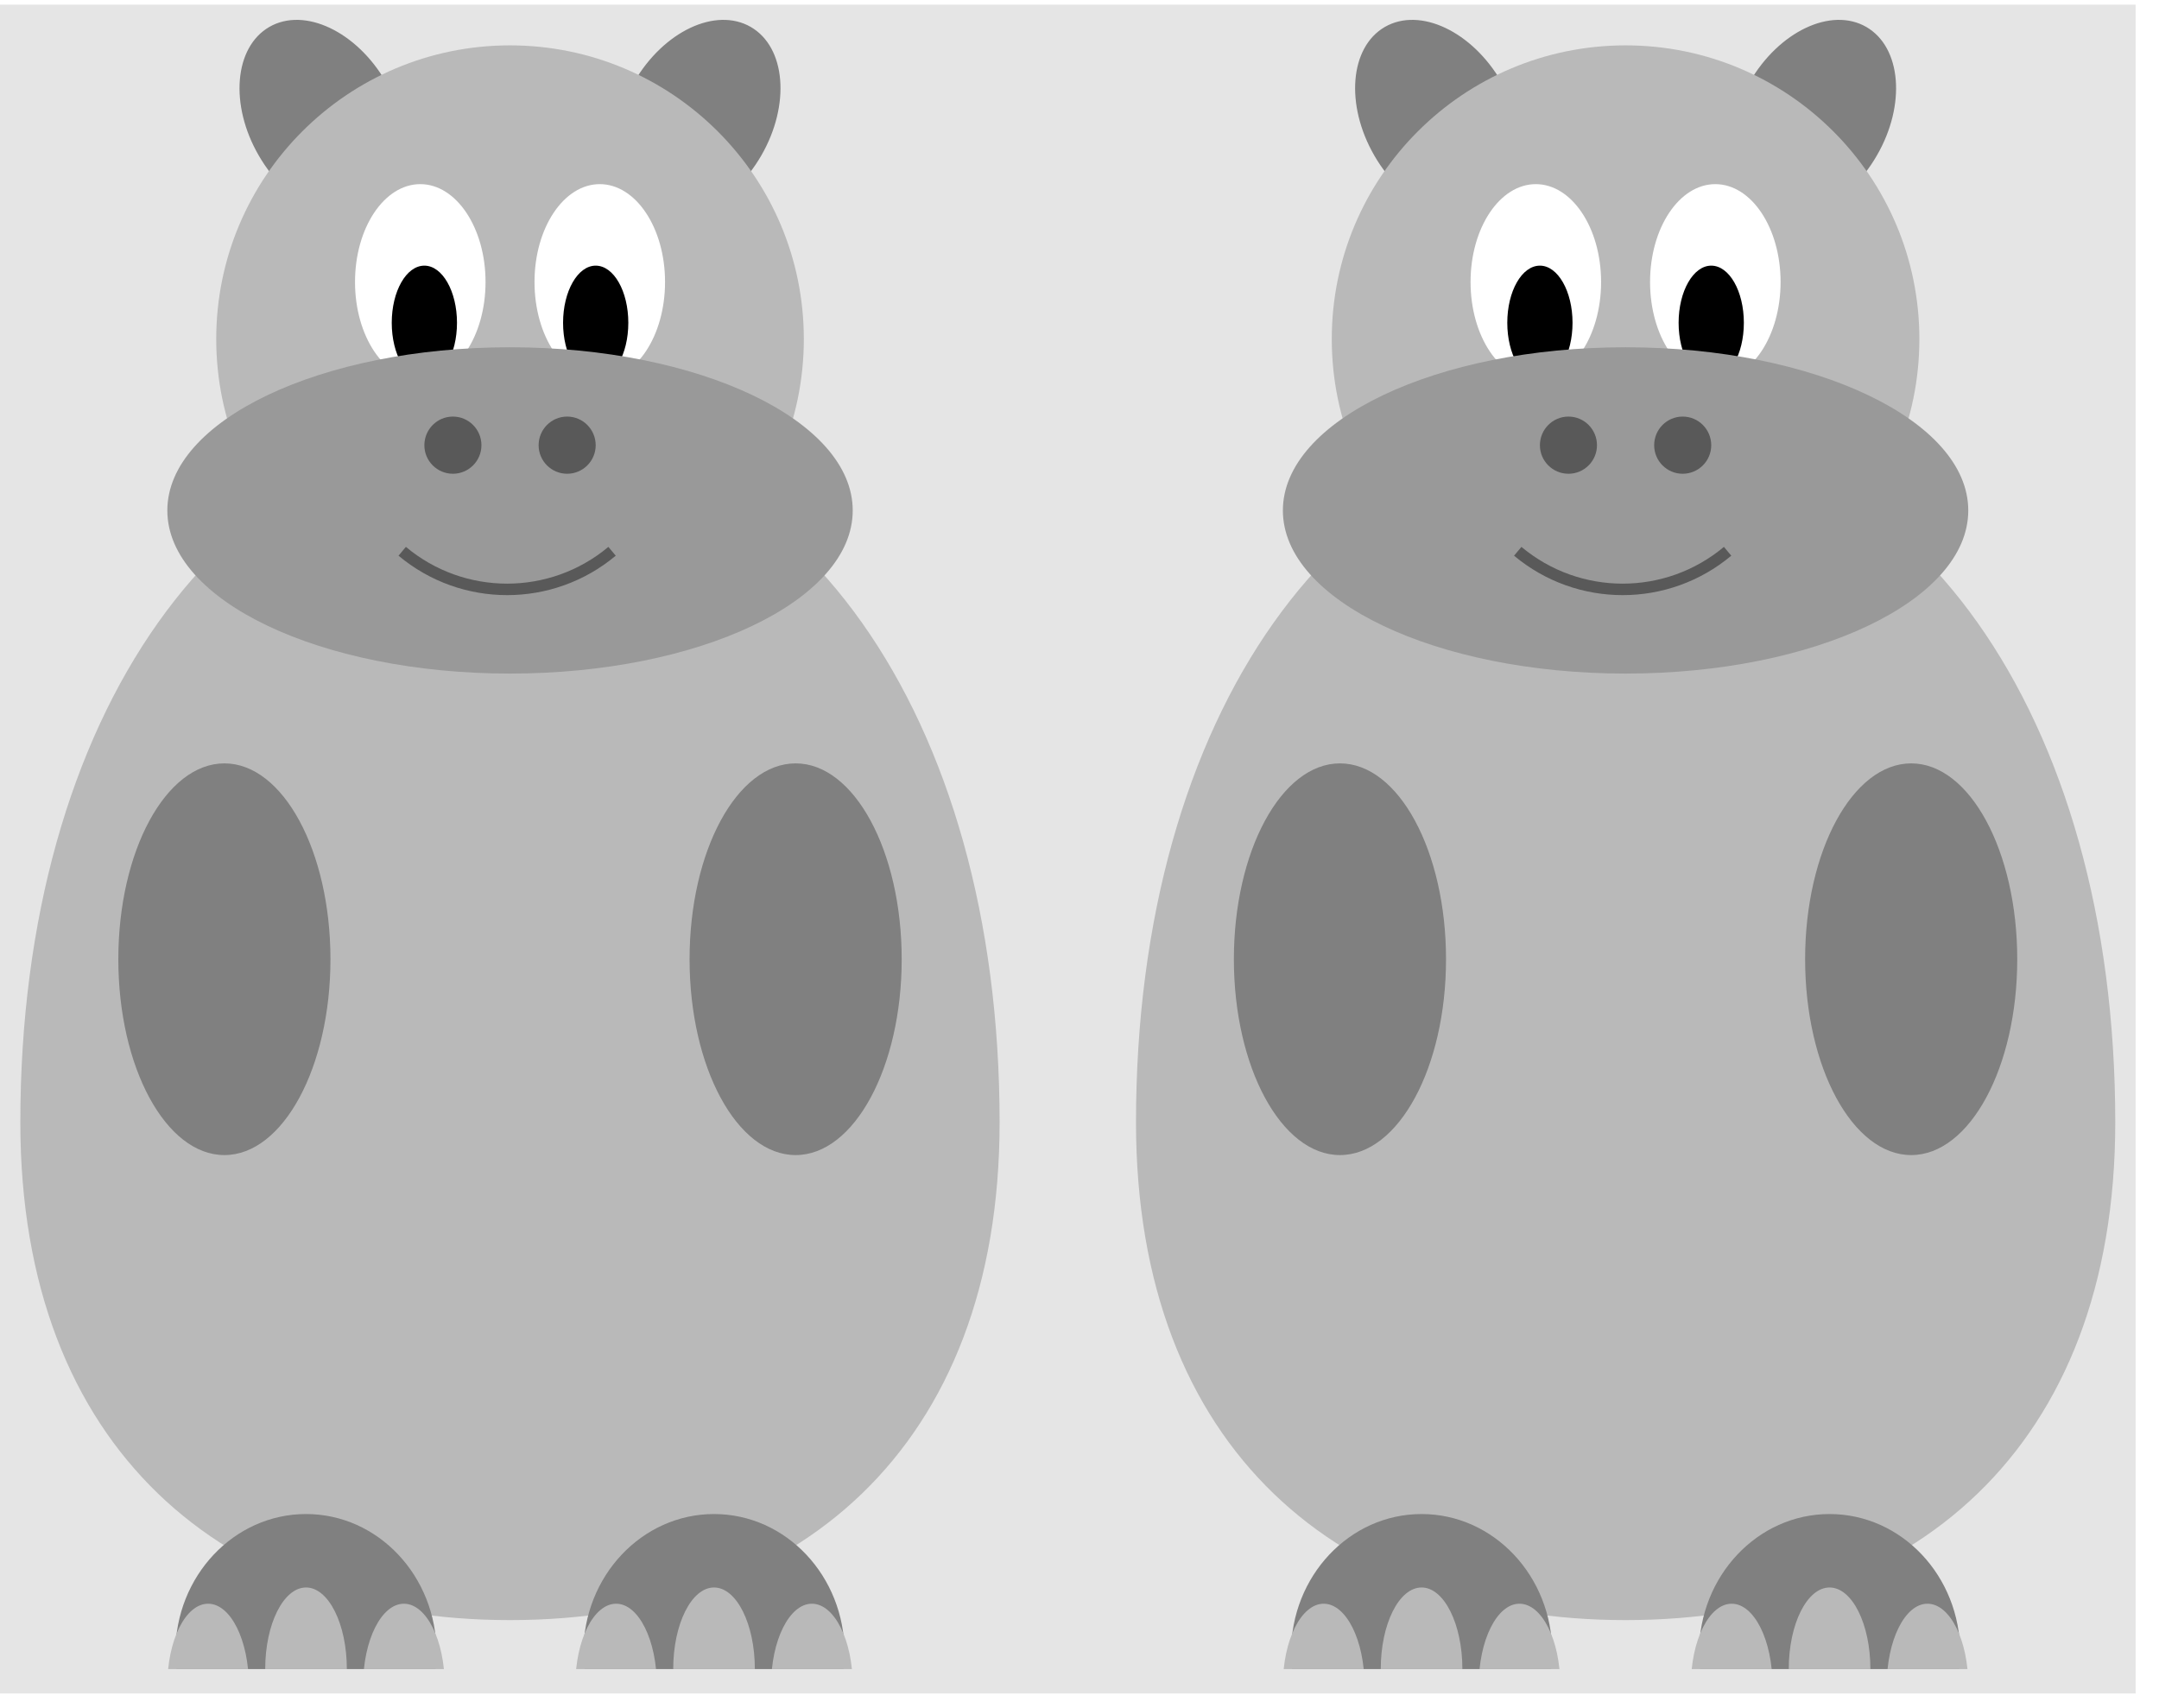
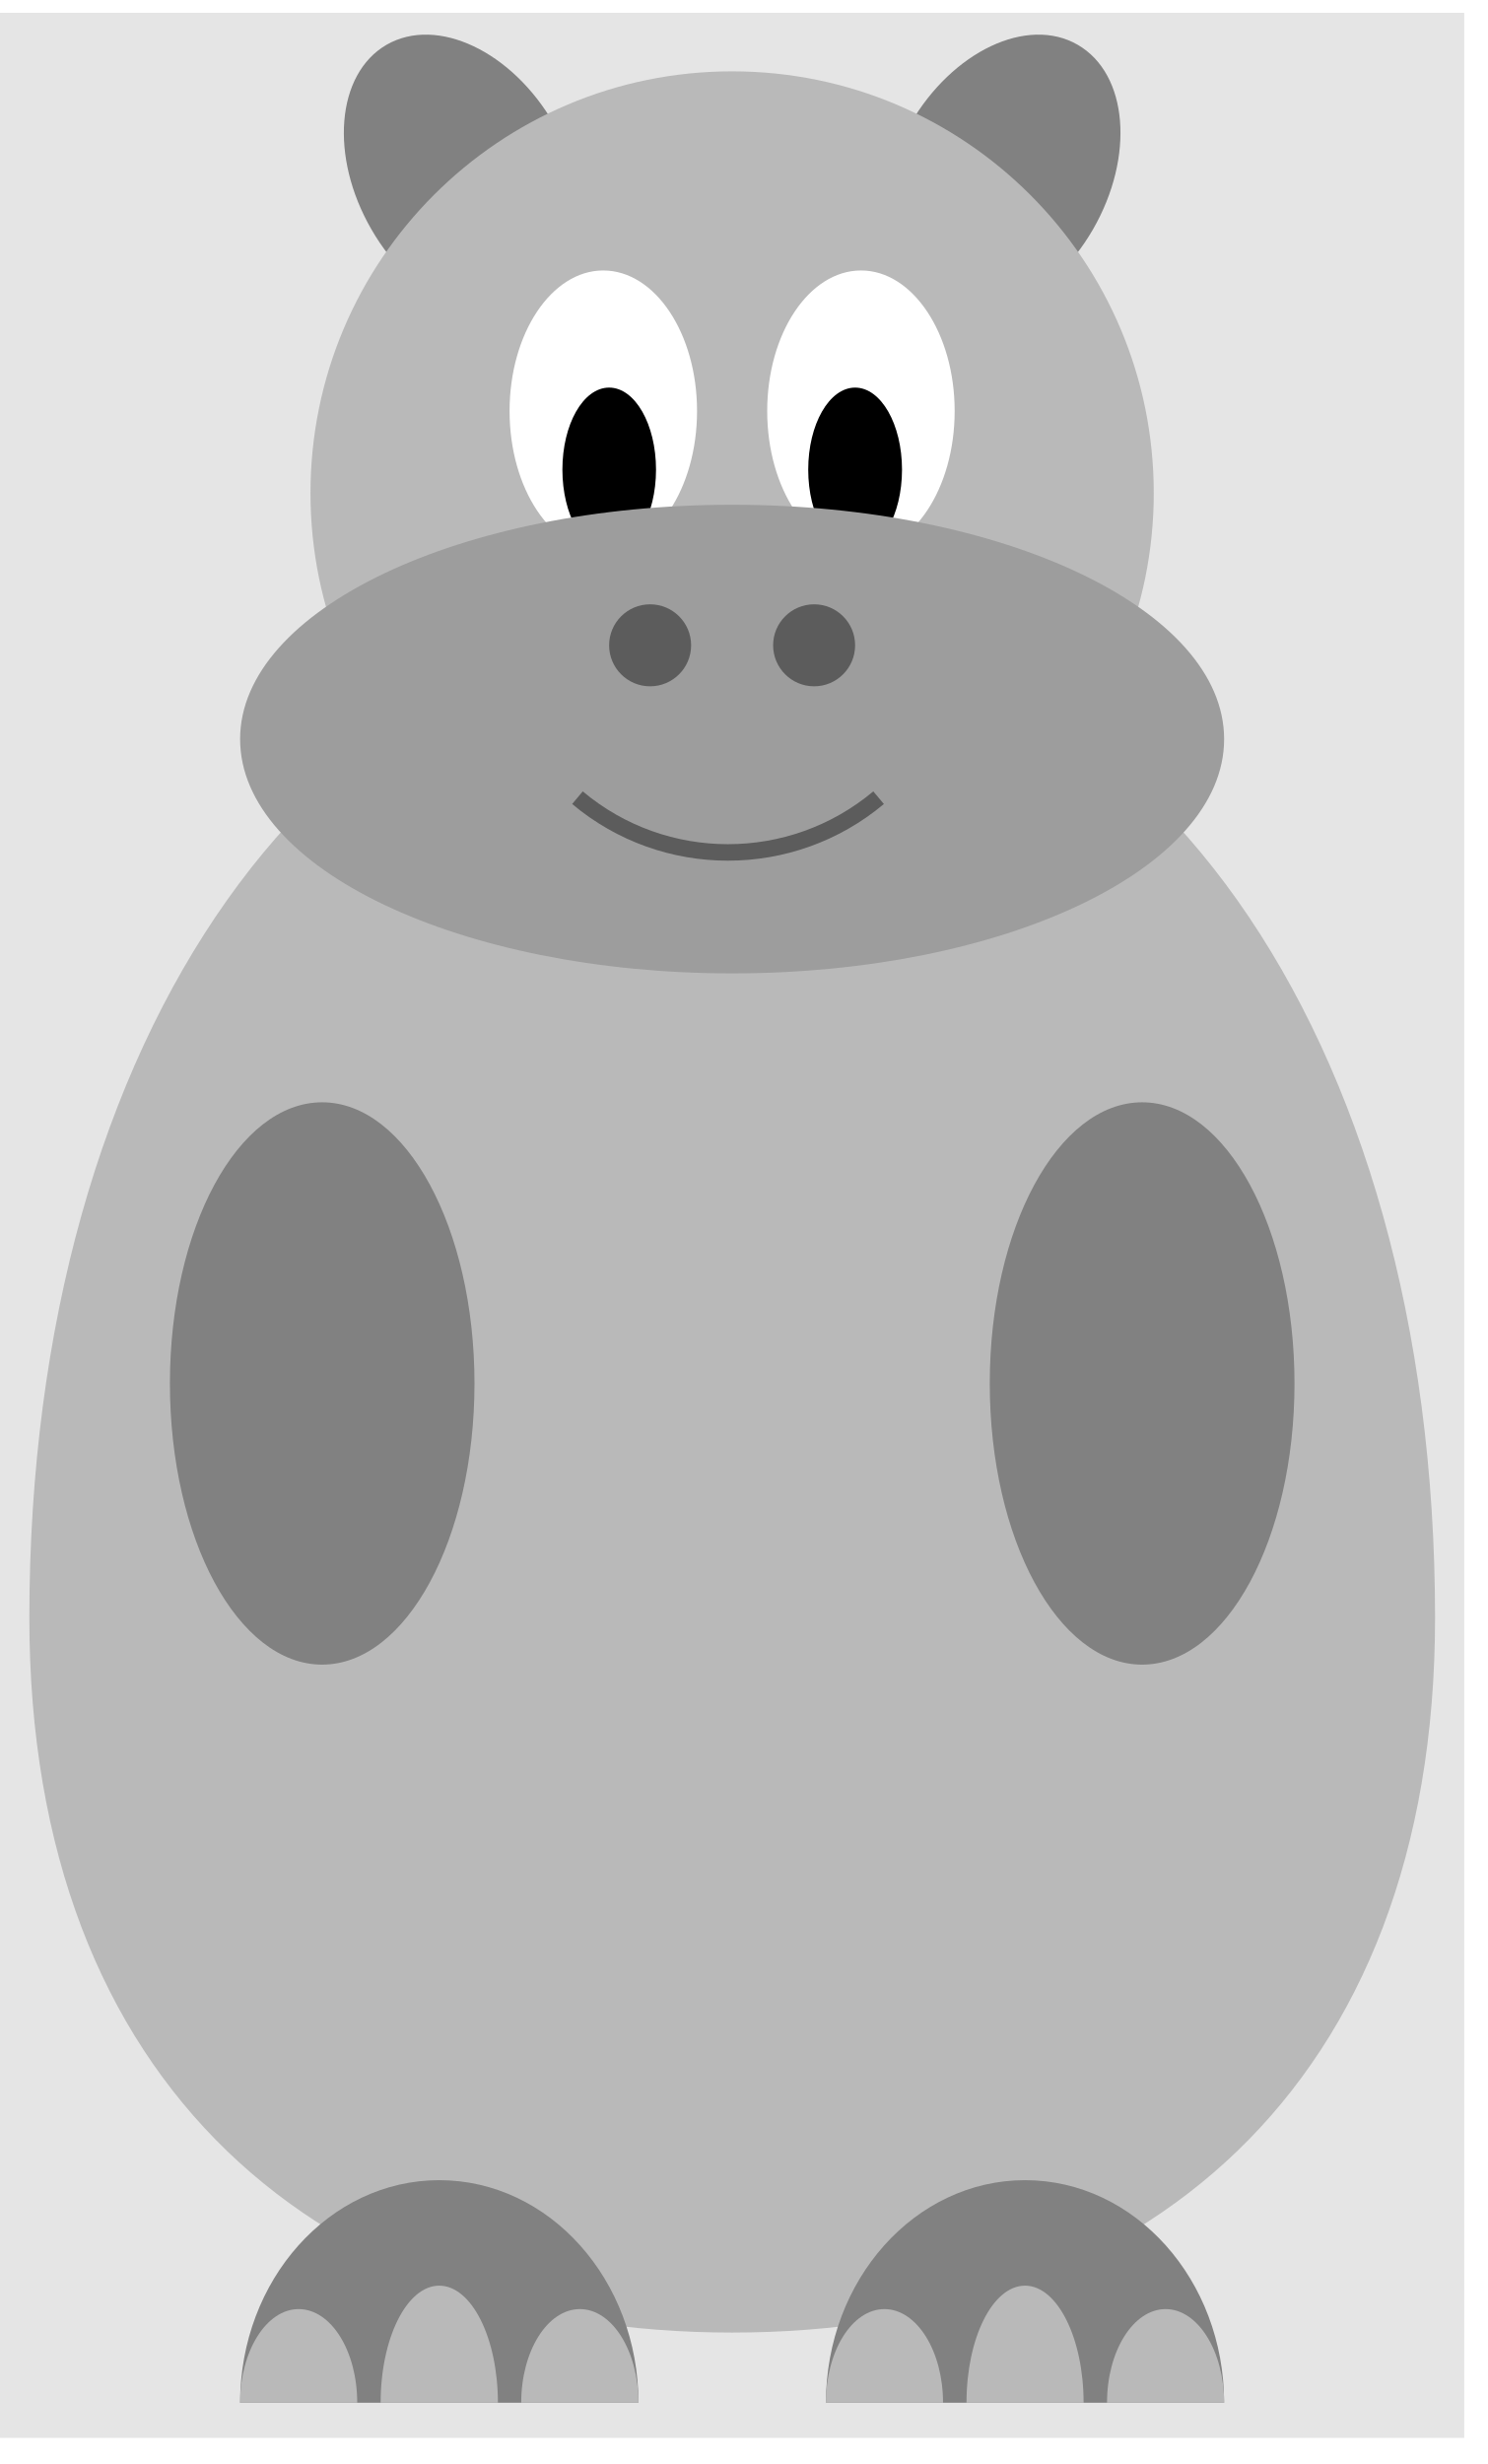
- <svg xmlns="http://www.w3.org/2000/svg" width="74.187" height="58.677" viewBox="0 0 74.187 58.677">
+ <svg xmlns="http://www.w3.org/2000/svg" width="35.433" height="58.677" viewBox="0 0 35.433 58.677">
  <defs>
    <clipPath id="clip-0">
-       <path clip-rule="nonzero" d="M 0 0.16 L 73.383 0.16 L 73.383 58.199 L 0 58.199 Z M 0 0.16 " />
+       <path clip-rule="nonzero" d="M 0 0.305 L 34.875 0.305 L 34.875 58.055 L 0 58.055 Z M 0 0.305 " />
    </clipPath>
    <clipPath id="clip-1">
-       <path clip-rule="nonzero" d="M 21 0.16 L 27 0.16 L 27 8 L 21 8 Z M 21 0.16 " />
+       <path clip-rule="nonzero" d="M 21 0.305 L 27 0.305 L 27 8 L 21 8 Z M 21 0.305 " />
    </clipPath>
    <clipPath id="clip-2">
-       <path clip-rule="nonzero" d="M 8 0.16 L 14 0.16 L 14 8 L 8 8 Z M 8 0.16 " />
+       <path clip-rule="nonzero" d="M 8 0.305 L 14 0.305 L 14 8 L 8 8 Z M 8 0.305 " />
    </clipPath>
    <clipPath id="clip-3">
-       <path clip-rule="nonzero" d="M 6 52 L 15 52 L 15 57.359 L 6 57.359 Z M 6 52 " />
-     </clipPath>
-     <clipPath id="clip-4">
-       <path clip-rule="nonzero" d="M 20 52 L 30 52 L 30 57.359 L 20 57.359 Z M 20 52 " />
-     </clipPath>
-     <clipPath id="clip-5">
-       <path clip-rule="nonzero" d="M 23 54 L 26 54 L 26 57.359 L 23 57.359 Z M 23 54 " />
-     </clipPath>
-     <clipPath id="clip-6">
-       <path clip-rule="nonzero" d="M 19 55 L 23 55 L 23 57.359 L 19 57.359 Z M 19 55 " />
-     </clipPath>
-     <clipPath id="clip-7">
-       <path clip-rule="nonzero" d="M 26 55 L 30 55 L 30 57.359 L 26 57.359 Z M 26 55 " />
-     </clipPath>
-     <clipPath id="clip-8">
-       <path clip-rule="nonzero" d="M 9 54 L 12 54 L 12 57.359 L 9 57.359 Z M 9 54 " />
-     </clipPath>
-     <clipPath id="clip-9">
-       <path clip-rule="nonzero" d="M 12 55 L 16 55 L 16 57.359 L 12 57.359 Z M 12 55 " />
-     </clipPath>
-     <clipPath id="clip-10">
-       <path clip-rule="nonzero" d="M 5 55 L 9 55 L 9 57.359 L 5 57.359 Z M 5 55 " />
-     </clipPath>
-     <clipPath id="clip-11">
-       <path clip-rule="nonzero" d="M 59 0.16 L 66 0.16 L 66 8 L 59 8 Z M 59 0.16 " />
-     </clipPath>
-     <clipPath id="clip-12">
-       <path clip-rule="nonzero" d="M 46 0.16 L 53 0.16 L 53 8 L 46 8 Z M 46 0.16 " />
-     </clipPath>
-     <clipPath id="clip-13">
-       <path clip-rule="nonzero" d="M 44 52 L 54 52 L 54 57.359 L 44 57.359 Z M 44 52 " />
-     </clipPath>
-     <clipPath id="clip-14">
-       <path clip-rule="nonzero" d="M 58 52 L 68 52 L 68 57.359 L 58 57.359 Z M 58 52 " />
-     </clipPath>
-     <clipPath id="clip-15">
-       <path clip-rule="nonzero" d="M 61 54 L 65 54 L 65 57.359 L 61 57.359 Z M 61 54 " />
-     </clipPath>
-     <clipPath id="clip-16">
-       <path clip-rule="nonzero" d="M 58 55 L 61 55 L 61 57.359 L 58 57.359 Z M 58 55 " />
-     </clipPath>
-     <clipPath id="clip-17">
-       <path clip-rule="nonzero" d="M 64 55 L 68 55 L 68 57.359 L 64 57.359 Z M 64 55 " />
-     </clipPath>
-     <clipPath id="clip-18">
-       <path clip-rule="nonzero" d="M 47 54 L 51 54 L 51 57.359 L 47 57.359 Z M 47 54 " />
-     </clipPath>
-     <clipPath id="clip-19">
-       <path clip-rule="nonzero" d="M 50 55 L 54 55 L 54 57.359 L 50 57.359 Z M 50 55 " />
-     </clipPath>
-     <clipPath id="clip-20">
-       <path clip-rule="nonzero" d="M 44 55 L 47 55 L 47 57.359 L 44 57.359 Z M 44 55 " />
+       <path clip-rule="nonzero" d="M 0 14 L 34.875 14 L 34.875 56 L 0 56 Z M 0 14 " />
    </clipPath>
  </defs>
  <g clip-path="url(#clip-0)">
-     <path fill-rule="nonzero" fill="rgb(89.999%, 89.999%, 89.999%)" fill-opacity="1" d="M 0 58.199 L 73.383 58.199 L 73.383 0.16 L 0 0.16 Z M 0 58.199 " />
+     <path fill-rule="nonzero" fill="rgb(89.999%, 89.999%, 89.999%)" fill-opacity="1" d="M 0 58.055 L 34.875 58.055 L 34.875 0.305 L 0 0.305 Z M 0 58.055 " />
  </g>
  <g clip-path="url(#clip-1)">
-     <path fill-rule="nonzero" fill="rgb(50%, 50%, 50%)" fill-opacity="1" d="M 26.16 5.344 C 27.164 3.602 27.004 1.625 25.797 0.926 C 24.59 0.23 22.797 1.078 21.789 2.82 C 20.781 4.566 20.945 6.543 22.152 7.238 C 23.359 7.938 25.152 7.09 26.16 5.344 Z M 26.16 5.344 " />
+     <path fill-rule="nonzero" fill="rgb(50.749%, 50.749%, 50.749%)" fill-opacity="1" d="M 26.031 5.465 C 27.031 3.73 26.871 1.762 25.668 1.066 C 24.469 0.375 22.684 1.219 21.68 2.953 C 20.68 4.688 20.84 6.656 22.043 7.352 C 23.242 8.043 25.027 7.199 26.031 5.465 Z M 26.031 5.465 " />
  </g>
  <g clip-path="url(#clip-2)">
-     <path fill-rule="nonzero" fill="rgb(50%, 50%, 50%)" fill-opacity="1" d="M 13.262 2.82 C 12.254 1.078 10.461 0.23 9.254 0.926 C 8.047 1.625 7.883 3.602 8.891 5.344 C 9.898 7.09 11.691 7.938 12.898 7.238 C 14.105 6.543 14.27 4.566 13.262 2.82 Z M 13.262 2.82 " />
+     <path fill-rule="nonzero" fill="rgb(50.749%, 50.749%, 50.749%)" fill-opacity="1" d="M 13.195 2.953 C 12.195 1.219 10.41 0.375 9.207 1.066 C 8.008 1.762 7.844 3.73 8.848 5.465 C 9.848 7.199 11.633 8.043 12.836 7.352 C 14.035 6.656 14.195 4.688 13.195 2.953 Z M 13.195 2.953 " />
  </g>
-   <path fill-rule="nonzero" fill="rgb(72.499%, 72.499%, 72.499%)" fill-opacity="1" d="M 34.348 38.57 C 34.348 49.789 27.34 55.676 17.523 55.676 C 7.711 55.676 0.699 49.789 0.699 38.57 C 0.699 24.551 7.711 14.738 17.523 14.738 C 27.34 14.738 34.348 24.551 34.348 38.57 Z M 34.348 38.57 " />
-   <path fill-rule="nonzero" fill="rgb(50%, 50%, 50%)" fill-opacity="1" d="M 27.34 26.234 C 25.324 26.234 23.695 29.246 23.695 32.965 C 23.695 36.68 25.324 39.695 27.34 39.695 C 29.352 39.695 30.984 36.68 30.984 32.965 C 30.984 29.246 29.352 26.234 27.34 26.234 Z M 27.34 26.234 " />
-   <path fill-rule="nonzero" fill="rgb(50%, 50%, 50%)" fill-opacity="1" d="M 7.711 39.695 C 9.723 39.695 11.355 36.68 11.355 32.965 C 11.355 29.246 9.723 26.234 7.711 26.234 C 5.699 26.234 4.066 29.246 4.066 32.965 C 4.066 36.68 5.699 39.695 7.711 39.695 Z M 7.711 39.695 " />
-   <path fill-rule="nonzero" fill="rgb(72.499%, 72.499%, 72.499%)" fill-opacity="1" d="M 27.621 11.652 C 27.621 6.078 23.102 1.559 17.523 1.559 C 11.949 1.559 7.43 6.078 7.43 11.652 C 7.43 17.23 11.949 21.75 17.523 21.75 C 23.102 21.75 27.621 17.23 27.621 11.652 Z M 27.621 11.652 " />
-   <path fill-rule="nonzero" fill="rgb(100%, 100%, 100%)" fill-opacity="1" d="M 16.684 9.691 C 16.684 7.832 15.68 6.328 14.441 6.328 C 13.203 6.328 12.199 7.832 12.199 9.691 C 12.199 11.551 13.203 13.055 14.441 13.055 C 15.68 13.055 16.684 11.551 16.684 9.691 Z M 16.684 9.691 " />
-   <path fill-rule="nonzero" fill="rgb(100%, 100%, 100%)" fill-opacity="1" d="M 22.852 9.691 C 22.852 7.832 21.848 6.328 20.609 6.328 C 19.371 6.328 18.367 7.832 18.367 9.691 C 18.367 11.551 19.371 13.055 20.609 13.055 C 21.848 13.055 22.852 11.551 22.852 9.691 Z M 22.852 9.691 " />
-   <path fill-rule="nonzero" fill="rgb(0%, 0%, 0%)" fill-opacity="1" d="M 15.703 11.094 C 15.703 10.008 15.199 9.129 14.582 9.129 C 13.961 9.129 13.461 10.008 13.461 11.094 C 13.461 12.176 13.961 13.055 14.582 13.055 C 15.199 13.055 15.703 12.176 15.703 11.094 Z M 15.703 11.094 " />
-   <path fill-rule="nonzero" fill="rgb(0%, 0%, 0%)" fill-opacity="1" d="M 21.59 11.094 C 21.59 10.008 21.09 9.129 20.469 9.129 C 19.852 9.129 19.348 10.008 19.348 11.094 C 19.348 12.176 19.852 13.055 20.469 13.055 C 21.09 13.055 21.59 12.176 21.59 11.094 Z M 21.59 11.094 " />
-   <path fill-rule="nonzero" fill="rgb(59.999%, 59.999%, 59.999%)" fill-opacity="1" d="M 29.301 17.543 C 29.301 14.445 24.027 11.934 17.523 11.934 C 11.02 11.934 5.75 14.445 5.75 17.543 C 5.75 20.641 11.02 23.148 17.523 23.148 C 24.027 23.148 29.301 20.641 29.301 17.543 Z M 29.301 17.543 " />
-   <path fill-rule="nonzero" fill="rgb(34.999%, 34.999%, 34.999%)" fill-opacity="1" d="M 16.543 15.301 C 16.543 14.758 16.105 14.316 15.562 14.316 C 15.02 14.316 14.582 14.758 14.582 15.301 C 14.582 15.84 15.02 16.281 15.562 16.281 C 16.105 16.281 16.543 15.84 16.543 15.301 Z M 16.543 15.301 " />
-   <path fill-rule="nonzero" fill="rgb(34.999%, 34.999%, 34.999%)" fill-opacity="1" d="M 20.469 15.301 C 20.469 14.758 20.031 14.316 19.488 14.316 C 18.945 14.316 18.508 14.758 18.508 15.301 C 18.508 15.84 18.945 16.281 19.488 16.281 C 20.031 16.281 20.469 15.84 20.469 15.301 Z M 20.469 15.301 " />
-   <path fill="none" stroke-width="0.399" stroke-linecap="butt" stroke-linejoin="miter" stroke="rgb(34.999%, 34.999%, 34.999%)" stroke-opacity="1" stroke-miterlimit="10" d="M 3.545 42.519 C 1.436 40.754 -1.636 40.754 -3.745 42.519 " transform="matrix(0.98916, 0, 0, -0.98916, 17.52495, 61.00349)" />
  <g clip-path="url(#clip-3)">
-     <path fill-rule="nonzero" fill="rgb(50%, 50%, 50%)" fill-opacity="1" d="M 15 56.797 C 15 54.164 12.992 52.031 10.516 52.031 C 8.039 52.031 6.027 54.164 6.027 56.797 C 6.027 59.43 8.039 61.562 10.516 61.562 C 12.992 61.562 15 59.43 15 56.797 Z M 15 56.797 " />
+     <path fill-rule="nonzero" fill="rgb(72.499%, 72.499%, 72.499%)" fill-opacity="1" d="M 34.18 38.527 C 34.18 49.688 27.203 55.547 17.438 55.547 C 7.672 55.547 0.699 49.688 0.699 38.527 C 0.699 24.574 7.672 14.812 17.438 14.812 C 27.203 14.812 34.18 24.574 34.18 38.527 Z M 34.18 38.527 " />
  </g>
-   <g clip-path="url(#clip-4)">
-     <path fill-rule="nonzero" fill="rgb(50%, 50%, 50%)" fill-opacity="1" d="M 29.02 56.797 C 29.02 54.164 27.012 52.031 24.535 52.031 C 22.059 52.031 20.047 54.164 20.047 56.797 C 20.047 59.43 22.059 61.562 24.535 61.562 C 27.012 61.562 29.02 59.43 29.02 56.797 Z M 29.02 56.797 " />
-   </g>
-   <g clip-path="url(#clip-5)">
-     <path fill-rule="nonzero" fill="rgb(72.499%, 72.499%, 72.499%)" fill-opacity="1" d="M 25.938 57.359 C 25.938 55.809 25.309 54.555 24.535 54.555 C 23.762 54.555 23.133 55.809 23.133 57.359 C 23.133 58.906 23.762 60.164 24.535 60.164 C 25.309 60.164 25.938 58.906 25.938 57.359 Z M 25.938 57.359 " />
-   </g>
-   <g clip-path="url(#clip-6)">
-     <path fill-rule="nonzero" fill="rgb(72.499%, 72.499%, 72.499%)" fill-opacity="1" d="M 22.57 57.918 C 22.57 56.371 21.945 55.113 21.172 55.113 C 20.395 55.113 19.77 56.371 19.77 57.918 C 19.77 59.469 20.395 60.723 21.172 60.723 C 21.945 60.723 22.57 59.469 22.57 57.918 Z M 22.57 57.918 " />
-   </g>
-   <g clip-path="url(#clip-7)">
-     <path fill-rule="nonzero" fill="rgb(72.499%, 72.499%, 72.499%)" fill-opacity="1" d="M 29.301 57.918 C 29.301 56.371 28.672 55.113 27.898 55.113 C 27.125 55.113 26.496 56.371 26.496 57.918 C 26.496 59.469 27.125 60.723 27.898 60.723 C 28.672 60.723 29.301 59.469 29.301 57.918 Z M 29.301 57.918 " />
-   </g>
-   <g clip-path="url(#clip-8)">
-     <path fill-rule="nonzero" fill="rgb(72.499%, 72.499%, 72.499%)" fill-opacity="1" d="M 11.918 57.359 C 11.918 55.809 11.289 54.555 10.516 54.555 C 9.742 54.555 9.113 55.809 9.113 57.359 C 9.113 58.906 9.742 60.164 10.516 60.164 C 11.289 60.164 11.918 58.906 11.918 57.359 Z M 11.918 57.359 " />
-   </g>
-   <g clip-path="url(#clip-9)">
-     <path fill-rule="nonzero" fill="rgb(72.499%, 72.499%, 72.499%)" fill-opacity="1" d="M 15.281 57.918 C 15.281 56.371 14.652 55.113 13.879 55.113 C 13.105 55.113 12.477 56.371 12.477 57.918 C 12.477 59.469 13.105 60.723 13.879 60.723 C 14.652 60.723 15.281 59.469 15.281 57.918 Z M 15.281 57.918 " />
-   </g>
-   <g clip-path="url(#clip-10)">
-     <path fill-rule="nonzero" fill="rgb(72.499%, 72.499%, 72.499%)" fill-opacity="1" d="M 8.551 57.918 C 8.551 56.371 7.926 55.113 7.152 55.113 C 6.375 55.113 5.75 56.371 5.75 57.918 C 5.75 59.469 6.375 60.723 7.152 60.723 C 7.926 60.723 8.551 59.469 8.551 57.918 Z M 8.551 57.918 " />
-   </g>
-   <g clip-path="url(#clip-11)">
-     <path fill-rule="nonzero" fill="rgb(50%, 50%, 50%)" fill-opacity="1" d="M 64.492 5.344 C 65.5 3.602 65.336 1.625 64.129 0.926 C 62.922 0.23 61.129 1.078 60.121 2.82 C 59.113 4.566 59.277 6.543 60.484 7.238 C 61.691 7.938 63.484 7.09 64.492 5.344 Z M 64.492 5.344 " />
-   </g>
-   <g clip-path="url(#clip-12)">
-     <path fill-rule="nonzero" fill="rgb(50%, 50%, 50%)" fill-opacity="1" d="M 51.594 2.82 C 50.586 1.078 48.793 0.23 47.586 0.926 C 46.379 1.625 46.219 3.602 47.223 5.344 C 48.23 7.09 50.023 7.938 51.23 7.238 C 52.438 6.543 52.602 4.566 51.594 2.82 Z M 51.594 2.82 " />
-   </g>
-   <path fill-rule="nonzero" fill="rgb(72.499%, 72.499%, 72.499%)" fill-opacity="1" d="M 72.684 38.57 C 72.684 49.789 65.672 55.676 55.859 55.676 C 46.043 55.676 39.035 49.789 39.035 38.57 C 39.035 24.551 46.043 14.738 55.859 14.738 C 65.672 14.738 72.684 24.551 72.684 38.57 Z M 72.684 38.57 " />
-   <path fill-rule="nonzero" fill="rgb(50%, 50%, 50%)" fill-opacity="1" d="M 65.672 26.234 C 63.66 26.234 62.027 29.246 62.027 32.965 C 62.027 36.68 63.66 39.695 65.672 39.695 C 67.684 39.695 69.316 36.68 69.316 32.965 C 69.316 29.246 67.684 26.234 65.672 26.234 Z M 65.672 26.234 " />
-   <path fill-rule="nonzero" fill="rgb(50%, 50%, 50%)" fill-opacity="1" d="M 46.043 39.695 C 48.059 39.695 49.688 36.68 49.688 32.965 C 49.688 29.246 48.059 26.234 46.043 26.234 C 44.031 26.234 42.398 29.246 42.398 32.965 C 42.398 36.68 44.031 39.695 46.043 39.695 Z M 46.043 39.695 " />
-   <path fill-rule="nonzero" fill="rgb(72.499%, 72.499%, 72.499%)" fill-opacity="1" d="M 65.953 11.652 C 65.953 6.078 61.434 1.559 55.859 1.559 C 50.281 1.559 45.762 6.078 45.762 11.652 C 45.762 17.23 50.281 21.75 55.859 21.75 C 61.434 21.75 65.953 17.23 65.953 11.652 Z M 65.953 11.652 " />
-   <path fill-rule="nonzero" fill="rgb(100%, 100%, 100%)" fill-opacity="1" d="M 55.016 9.691 C 55.016 7.832 54.012 6.328 52.773 6.328 C 51.535 6.328 50.531 7.832 50.531 9.691 C 50.531 11.551 51.535 13.055 52.773 13.055 C 54.012 13.055 55.016 11.551 55.016 9.691 Z M 55.016 9.691 " />
-   <path fill-rule="nonzero" fill="rgb(100%, 100%, 100%)" fill-opacity="1" d="M 61.184 9.691 C 61.184 7.832 60.18 6.328 58.941 6.328 C 57.703 6.328 56.699 7.832 56.699 9.691 C 56.699 11.551 57.703 13.055 58.941 13.055 C 60.18 13.055 61.184 11.551 61.184 9.691 Z M 61.184 9.691 " />
-   <path fill-rule="nonzero" fill="rgb(0%, 0%, 0%)" fill-opacity="1" d="M 54.035 11.094 C 54.035 10.008 53.531 9.129 52.914 9.129 C 52.293 9.129 51.793 10.008 51.793 11.094 C 51.793 12.176 52.293 13.055 52.914 13.055 C 53.531 13.055 54.035 12.176 54.035 11.094 Z M 54.035 11.094 " />
-   <path fill-rule="nonzero" fill="rgb(0%, 0%, 0%)" fill-opacity="1" d="M 59.922 11.094 C 59.922 10.008 59.422 9.129 58.801 9.129 C 58.184 9.129 57.68 10.008 57.68 11.094 C 57.68 12.176 58.184 13.055 58.801 13.055 C 59.422 13.055 59.922 12.176 59.922 11.094 Z M 59.922 11.094 " />
-   <path fill-rule="nonzero" fill="rgb(59.999%, 59.999%, 59.999%)" fill-opacity="1" d="M 67.633 17.543 C 67.633 14.445 62.363 11.934 55.859 11.934 C 49.355 11.934 44.082 14.445 44.082 17.543 C 44.082 20.641 49.355 23.148 55.859 23.148 C 62.363 23.148 67.633 20.641 67.633 17.543 Z M 67.633 17.543 " />
-   <path fill-rule="nonzero" fill="rgb(34.999%, 34.999%, 34.999%)" fill-opacity="1" d="M 54.875 15.301 C 54.875 14.758 54.438 14.316 53.895 14.316 C 53.352 14.316 52.914 14.758 52.914 15.301 C 52.914 15.84 53.352 16.281 53.895 16.281 C 54.438 16.281 54.875 15.84 54.875 15.301 Z M 54.875 15.301 " />
-   <path fill-rule="nonzero" fill="rgb(34.999%, 34.999%, 34.999%)" fill-opacity="1" d="M 58.801 15.301 C 58.801 14.758 58.363 14.316 57.82 14.316 C 57.277 14.316 56.84 14.758 56.84 15.301 C 56.84 15.84 57.277 16.281 57.82 16.281 C 58.363 16.281 58.801 15.84 58.801 15.301 Z M 58.801 15.301 " />
-   <path fill="none" stroke-width="0.399" stroke-linecap="butt" stroke-linejoin="miter" stroke="rgb(34.999%, 34.999%, 34.999%)" stroke-opacity="1" stroke-miterlimit="10" d="M 3.544 42.519 C 1.435 40.754 -1.637 40.754 -3.746 42.519 " transform="matrix(0.98916, 0, 0, -0.98916, 55.85786, 61.00349)" />
-   <g clip-path="url(#clip-13)">
-     <path fill-rule="nonzero" fill="rgb(50%, 50%, 50%)" fill-opacity="1" d="M 53.336 56.797 C 53.336 54.164 51.324 52.031 48.848 52.031 C 46.371 52.031 44.363 54.164 44.363 56.797 C 44.363 59.43 46.371 61.562 48.848 61.562 C 51.324 61.562 53.336 59.43 53.336 56.797 Z M 53.336 56.797 " />
-   </g>
-   <g clip-path="url(#clip-14)">
-     <path fill-rule="nonzero" fill="rgb(50%, 50%, 50%)" fill-opacity="1" d="M 67.355 56.797 C 67.355 54.164 65.344 52.031 62.867 52.031 C 60.391 52.031 58.383 54.164 58.383 56.797 C 58.383 59.43 60.391 61.562 62.867 61.562 C 65.344 61.562 67.355 59.43 67.355 56.797 Z M 67.355 56.797 " />
-   </g>
-   <g clip-path="url(#clip-15)">
-     <path fill-rule="nonzero" fill="rgb(72.499%, 72.499%, 72.499%)" fill-opacity="1" d="M 64.27 57.359 C 64.27 55.809 63.641 54.555 62.867 54.555 C 62.094 54.555 61.465 55.809 61.465 57.359 C 61.465 58.906 62.094 60.164 62.867 60.164 C 63.641 60.164 64.27 58.906 64.27 57.359 Z M 64.27 57.359 " />
-   </g>
-   <g clip-path="url(#clip-16)">
-     <path fill-rule="nonzero" fill="rgb(72.499%, 72.499%, 72.499%)" fill-opacity="1" d="M 60.906 57.918 C 60.906 56.371 60.277 55.113 59.504 55.113 C 58.73 55.113 58.102 56.371 58.102 57.918 C 58.102 59.469 58.73 60.723 59.504 60.723 C 60.277 60.723 60.906 59.469 60.906 57.918 Z M 60.906 57.918 " />
-   </g>
-   <g clip-path="url(#clip-17)">
-     <path fill-rule="nonzero" fill="rgb(72.499%, 72.499%, 72.499%)" fill-opacity="1" d="M 67.633 57.918 C 67.633 56.371 67.008 55.113 66.23 55.113 C 65.457 55.113 64.832 56.371 64.832 57.918 C 64.832 59.469 65.457 60.723 66.23 60.723 C 67.008 60.723 67.633 59.469 67.633 57.918 Z M 67.633 57.918 " />
-   </g>
-   <g clip-path="url(#clip-18)">
-     <path fill-rule="nonzero" fill="rgb(72.499%, 72.499%, 72.499%)" fill-opacity="1" d="M 50.25 57.359 C 50.25 55.809 49.621 54.555 48.848 54.555 C 48.074 54.555 47.445 55.809 47.445 57.359 C 47.445 58.906 48.074 60.164 48.848 60.164 C 49.621 60.164 50.25 58.906 50.25 57.359 Z M 50.25 57.359 " />
-   </g>
-   <g clip-path="url(#clip-19)">
-     <path fill-rule="nonzero" fill="rgb(72.499%, 72.499%, 72.499%)" fill-opacity="1" d="M 53.613 57.918 C 53.613 56.371 52.988 55.113 52.211 55.113 C 51.438 55.113 50.812 56.371 50.812 57.918 C 50.812 59.469 51.438 60.723 52.211 60.723 C 52.988 60.723 53.613 59.469 53.613 57.918 Z M 53.613 57.918 " />
-   </g>
-   <g clip-path="url(#clip-20)">
-     <path fill-rule="nonzero" fill="rgb(72.499%, 72.499%, 72.499%)" fill-opacity="1" d="M 46.887 57.918 C 46.887 56.371 46.258 55.113 45.484 55.113 C 44.711 55.113 44.082 56.371 44.082 57.918 C 44.082 59.469 44.711 60.723 45.484 60.723 C 46.258 60.723 46.887 59.469 46.887 57.918 Z M 46.887 57.918 " />
-   </g>
+   <path fill-rule="nonzero" fill="rgb(50.749%, 50.749%, 50.749%)" fill-opacity="1" d="M 27.203 26.25 C 25.199 26.25 23.574 29.246 23.574 32.945 C 23.574 36.645 25.199 39.641 27.203 39.641 C 29.207 39.641 30.832 36.645 30.832 32.945 C 30.832 29.246 29.207 26.25 27.203 26.25 Z M 27.203 26.25 " />
+   <path fill-rule="nonzero" fill="rgb(50.749%, 50.749%, 50.749%)" fill-opacity="1" d="M 7.672 39.641 C 9.676 39.641 11.301 36.645 11.301 32.945 C 11.301 29.246 9.676 26.25 7.672 26.25 C 5.668 26.25 4.047 29.246 4.047 32.945 C 4.047 36.645 5.668 39.641 7.672 39.641 Z M 7.672 39.641 " />
+   <path fill-rule="nonzero" fill="rgb(72.499%, 72.499%, 72.499%)" fill-opacity="1" d="M 27.48 11.742 C 27.48 6.195 22.984 1.699 17.438 1.699 C 11.891 1.699 7.395 6.195 7.395 11.742 C 7.395 17.289 11.891 21.785 17.438 21.785 C 22.984 21.785 27.48 17.289 27.48 11.742 Z M 27.48 11.742 " />
+   <path fill-rule="nonzero" fill="rgb(100%, 100%, 100%)" fill-opacity="1" d="M 16.602 9.789 C 16.602 7.941 15.602 6.441 14.367 6.441 C 13.137 6.441 12.137 7.941 12.137 9.789 C 12.137 11.637 13.137 13.137 14.367 13.137 C 15.602 13.137 16.602 11.637 16.602 9.789 Z M 16.602 9.789 " />
+   <path fill-rule="nonzero" fill="rgb(100%, 100%, 100%)" fill-opacity="1" d="M 22.738 9.789 C 22.738 7.941 21.738 6.441 20.508 6.441 C 19.273 6.441 18.273 7.941 18.273 9.789 C 18.273 11.637 19.273 13.137 20.508 13.137 C 21.738 13.137 22.738 11.637 22.738 9.789 Z M 22.738 9.789 " />
+   <path fill-rule="nonzero" fill="rgb(0%, 0%, 0%)" fill-opacity="1" d="M 15.625 11.184 C 15.625 10.105 15.125 9.23 14.508 9.23 C 13.891 9.23 13.395 10.105 13.395 11.184 C 13.395 12.262 13.891 13.137 14.508 13.137 C 15.125 13.137 15.625 12.262 15.625 11.184 Z M 15.625 11.184 " />
+   <path fill-rule="nonzero" fill="rgb(0%, 0%, 0%)" fill-opacity="1" d="M 21.484 11.184 C 21.484 10.105 20.984 9.23 20.367 9.23 C 19.75 9.23 19.25 10.105 19.25 11.184 C 19.25 12.262 19.75 13.137 20.367 13.137 C 20.984 13.137 21.484 12.262 21.484 11.184 Z M 21.484 11.184 " />
+   <path fill-rule="nonzero" fill="rgb(61.626%, 61.626%, 61.626%)" fill-opacity="1" d="M 29.156 17.602 C 29.156 14.52 23.91 12.02 17.438 12.02 C 10.965 12.02 5.719 14.52 5.719 17.602 C 5.719 20.684 10.965 23.18 17.438 23.18 C 23.91 23.18 29.156 20.684 29.156 17.602 Z M 29.156 17.602 " />
+   <path fill-rule="nonzero" fill="rgb(36.249%, 36.249%, 36.249%)" fill-opacity="1" d="M 16.461 15.367 C 16.461 14.828 16.023 14.391 15.484 14.391 C 14.945 14.391 14.508 14.828 14.508 15.367 C 14.508 15.906 14.945 16.344 15.484 16.344 C 16.023 16.344 16.461 15.906 16.461 15.367 Z M 16.461 15.367 " />
+   <path fill-rule="nonzero" fill="rgb(36.249%, 36.249%, 36.249%)" fill-opacity="1" d="M 20.367 15.367 C 20.367 14.828 19.93 14.391 19.391 14.391 C 18.852 14.391 18.414 14.828 18.414 15.367 C 18.414 15.906 18.852 16.344 19.391 16.344 C 19.93 16.344 20.367 15.906 20.367 15.367 Z M 20.367 15.367 " />
+   <path fill="none" stroke-width="0.399" stroke-linecap="butt" stroke-linejoin="miter" stroke="rgb(36.249%, 36.249%, 36.249%)" stroke-opacity="1" stroke-miterlimit="10" d="M 3.544 42.52 C 1.436 40.754 -1.64 40.754 -3.743 42.52 " transform="matrix(0.98425, 0, 0, -0.98425, 17.43796, 60.84631)" />
+   <path fill-rule="nonzero" fill="rgb(50.749%, 50.749%, 50.749%)" fill-opacity="1" d="M 15.207 57.219 C 15.207 54.293 13.082 51.918 10.461 51.918 C 7.844 51.918 5.719 54.293 5.719 57.219 Z M 15.207 57.219 " />
+   <path fill-rule="nonzero" fill="rgb(50.749%, 50.749%, 50.749%)" fill-opacity="1" d="M 19.672 57.219 C 19.672 54.293 21.793 51.918 24.414 51.918 C 27.031 51.918 29.156 54.293 29.156 57.219 Z M 19.672 57.219 " />
+   <path fill-rule="nonzero" fill="rgb(72.499%, 72.499%, 72.499%)" fill-opacity="1" d="M 15.207 57.219 C 15.207 55.988 14.582 54.988 13.812 54.988 C 13.039 54.988 12.414 55.988 12.414 57.219 Z M 15.207 57.219 " />
+   <path fill-rule="nonzero" fill="rgb(72.499%, 72.499%, 72.499%)" fill-opacity="1" d="M 11.859 57.219 C 11.859 55.68 11.234 54.43 10.461 54.43 C 9.691 54.43 9.066 55.68 9.066 57.219 Z M 11.859 57.219 " />
+   <path fill-rule="nonzero" fill="rgb(72.499%, 72.499%, 72.499%)" fill-opacity="1" d="M 8.508 57.219 C 8.508 55.988 7.887 54.988 7.113 54.988 C 6.344 54.988 5.719 55.988 5.719 57.219 Z M 8.508 57.219 " />
+   <path fill-rule="nonzero" fill="rgb(72.499%, 72.499%, 72.499%)" fill-opacity="1" d="M 19.672 57.219 C 19.672 55.988 20.293 54.988 21.066 54.988 C 21.836 54.988 22.461 55.988 22.461 57.219 Z M 19.672 57.219 " />
+   <path fill-rule="nonzero" fill="rgb(72.499%, 72.499%, 72.499%)" fill-opacity="1" d="M 23.02 57.219 C 23.02 55.68 23.641 54.43 24.414 54.43 C 25.184 54.43 25.809 55.68 25.809 57.219 Z M 23.02 57.219 " />
+   <path fill-rule="nonzero" fill="rgb(72.499%, 72.499%, 72.499%)" fill-opacity="1" d="M 26.367 57.219 C 26.367 55.988 26.992 54.988 27.762 54.988 C 28.531 54.988 29.156 55.988 29.156 57.219 Z M 26.367 57.219 " />
</svg>
